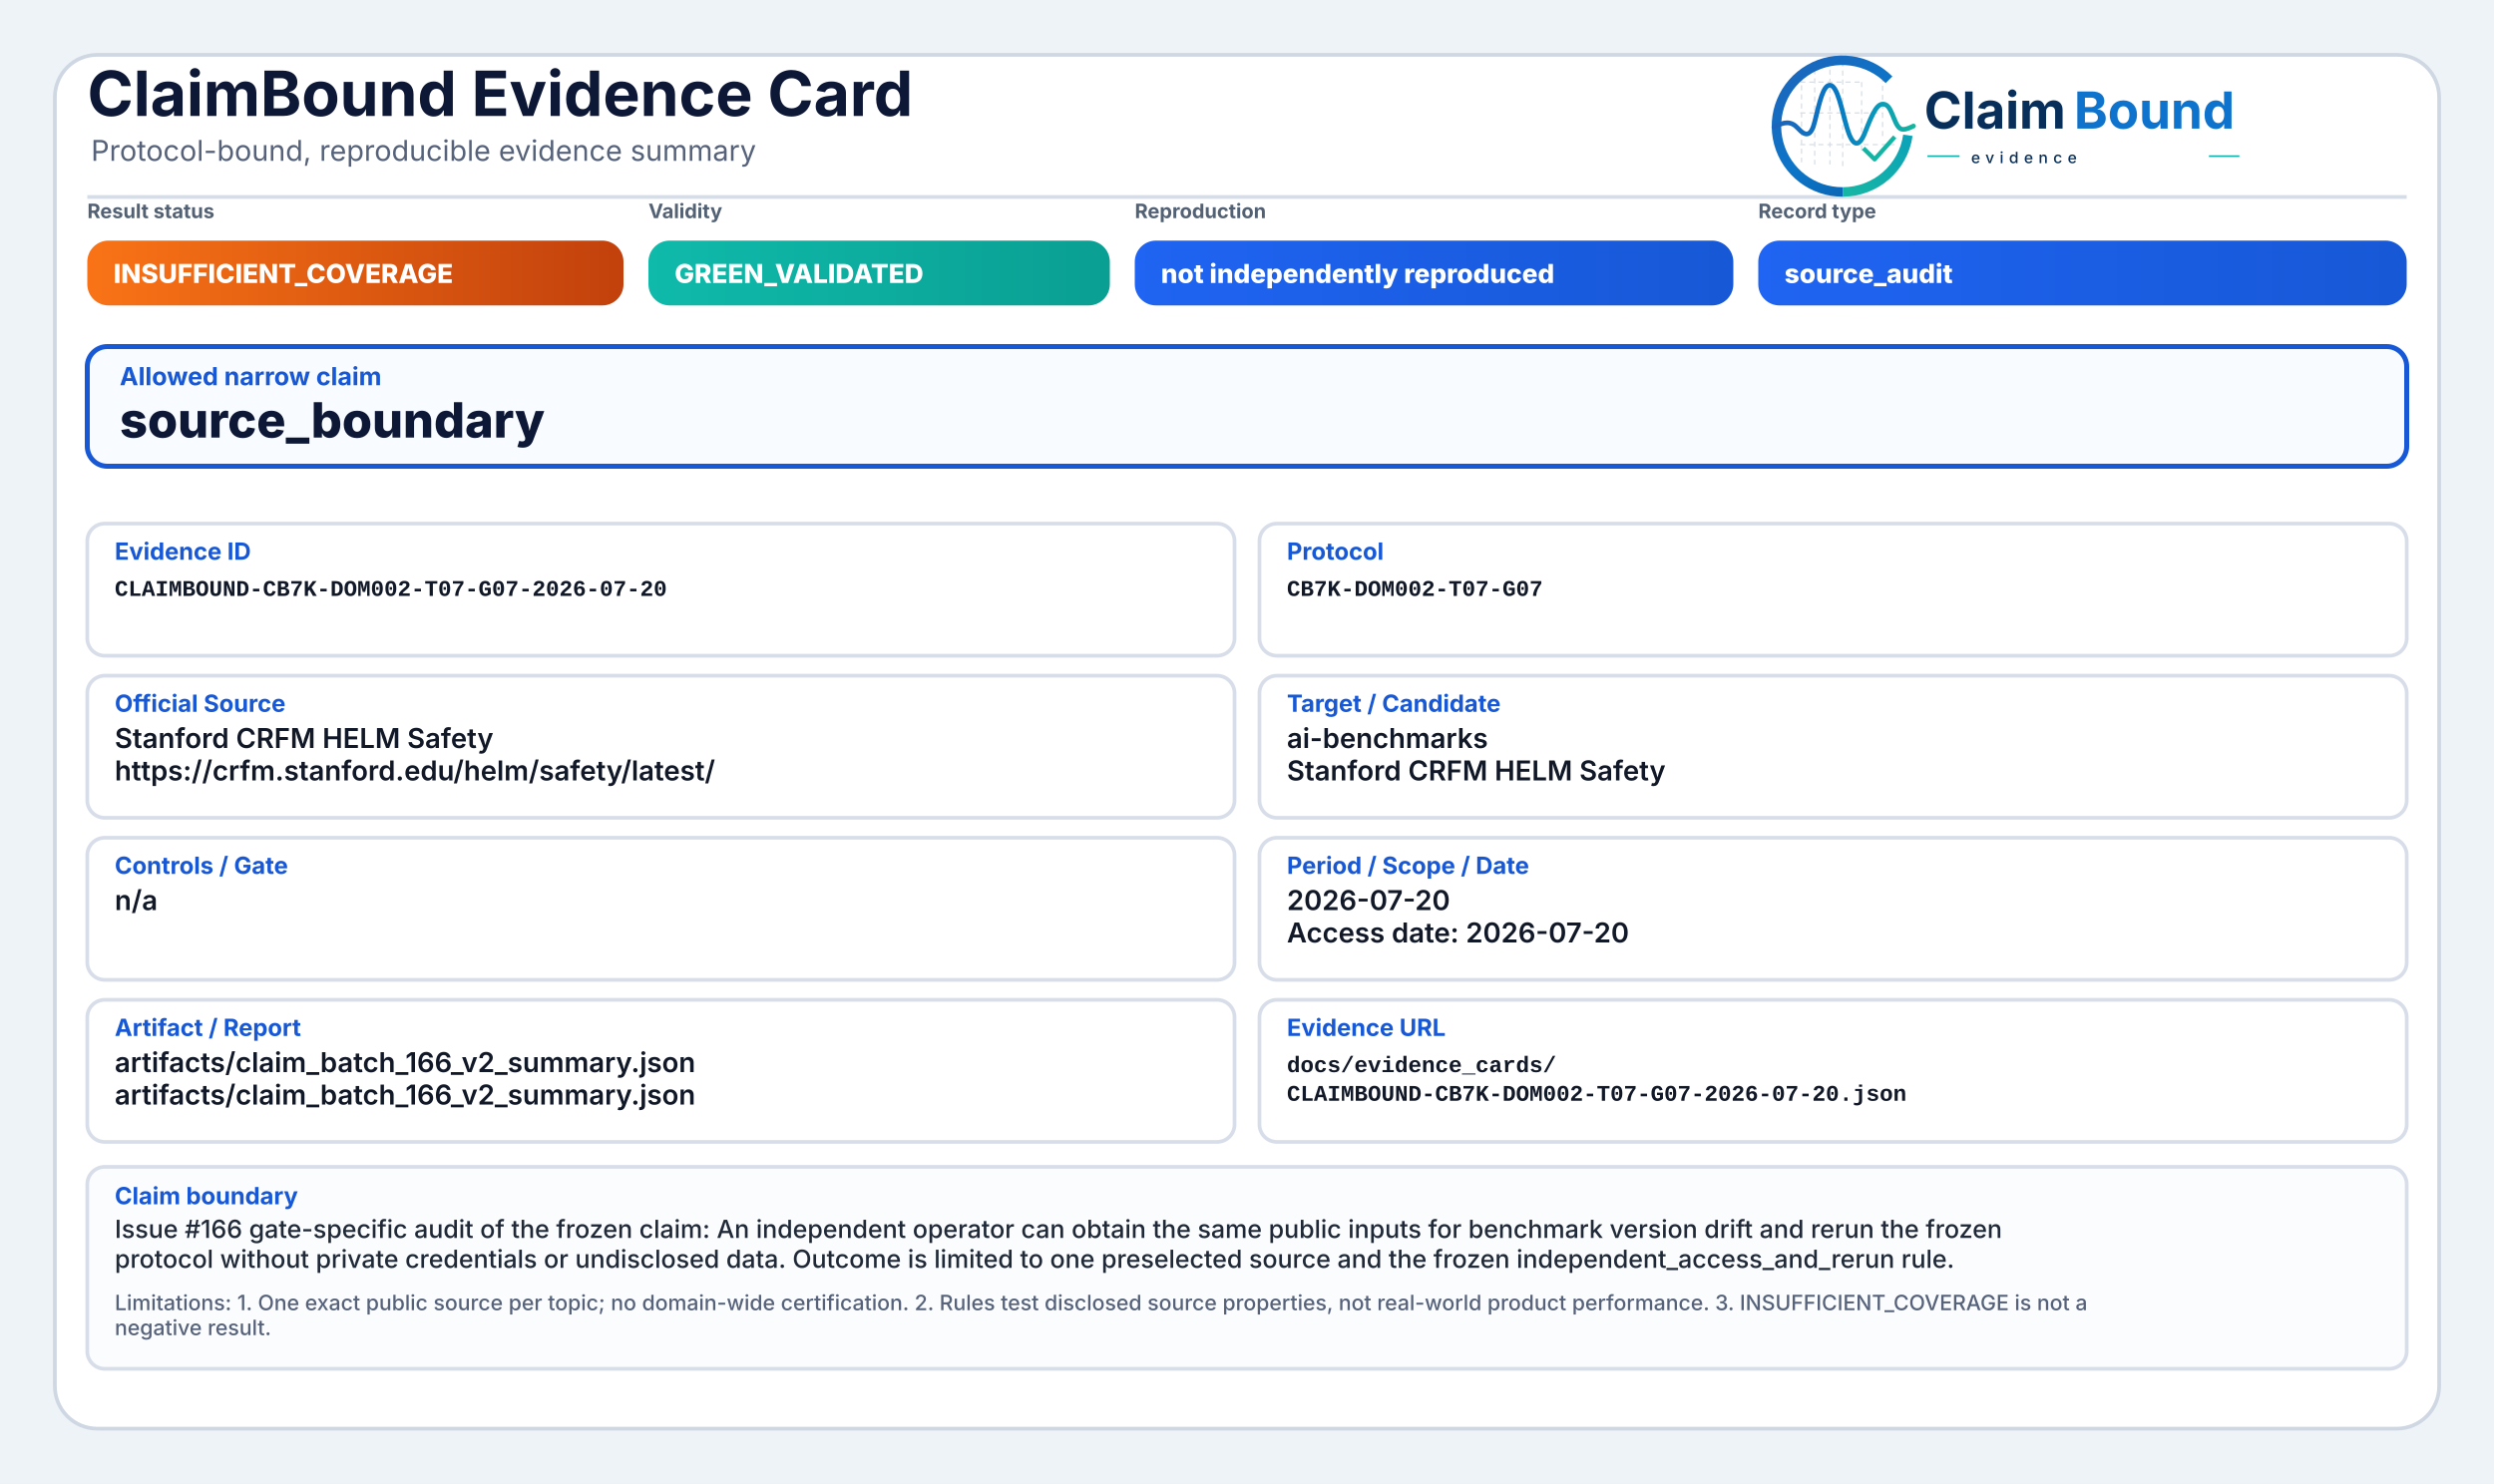
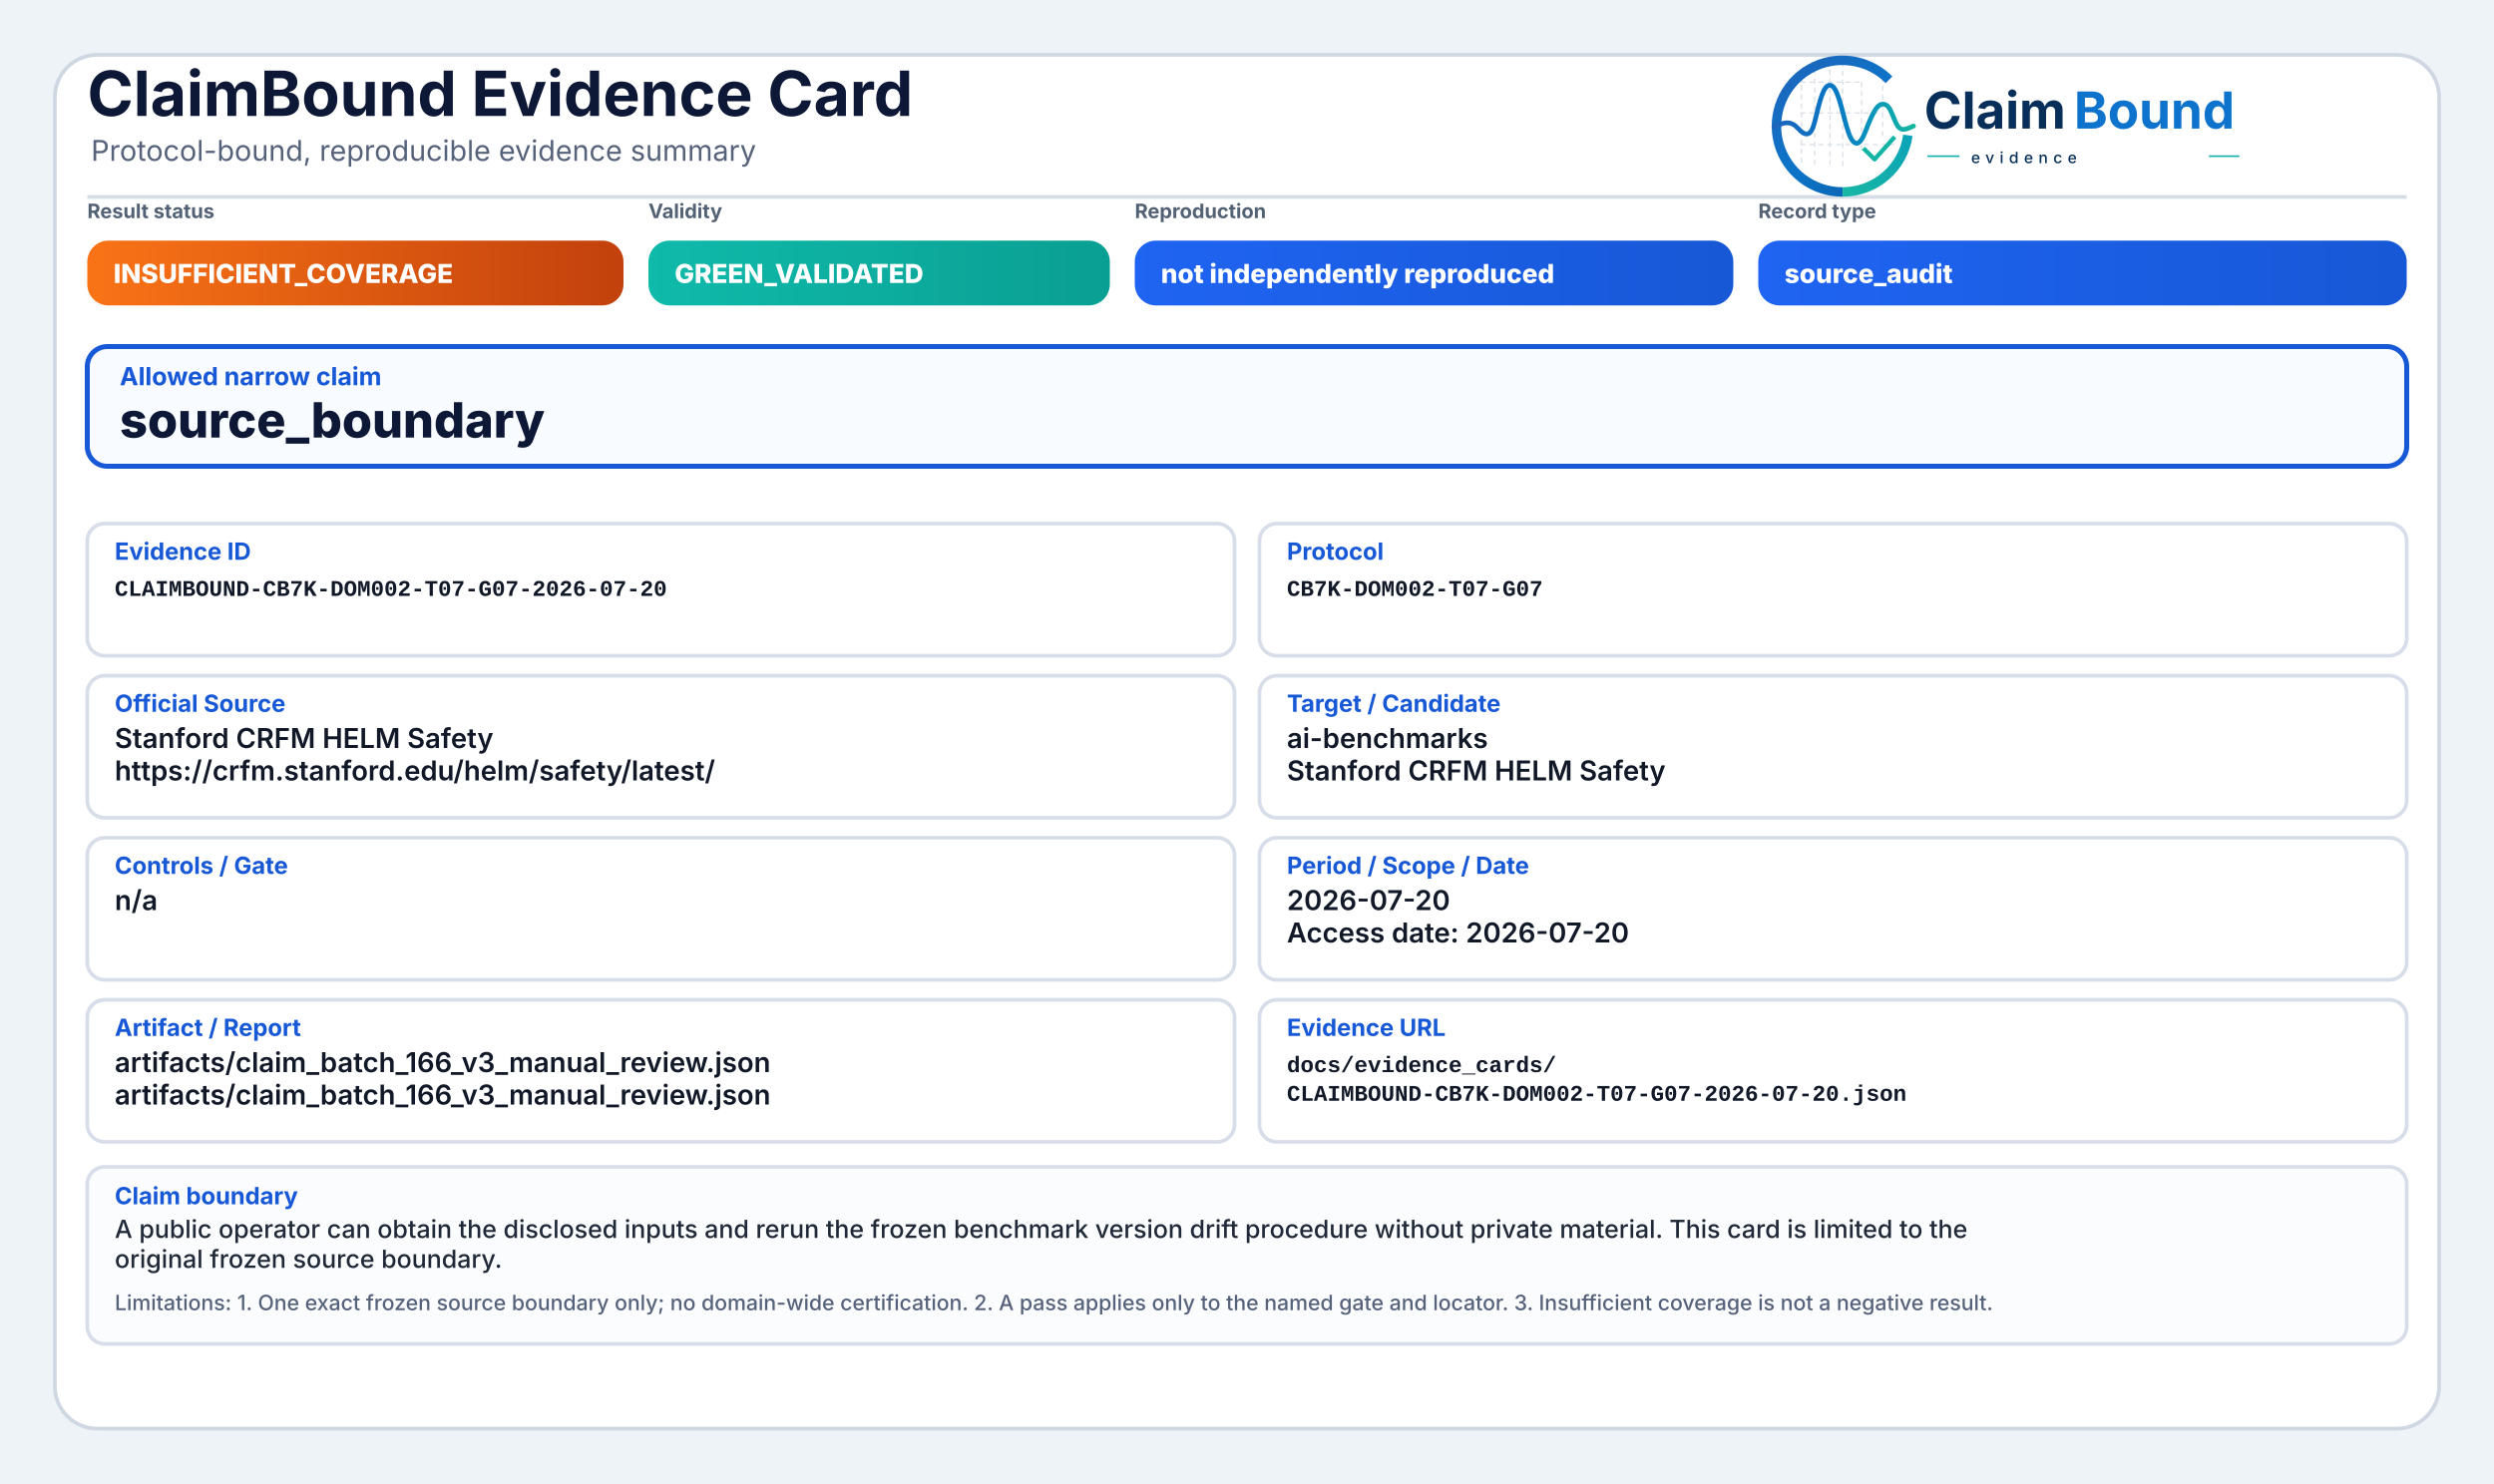
<svg xmlns="http://www.w3.org/2000/svg" width="2000" height="1190" viewBox="0 0 2000 1190" role="img" aria-label="ClaimBound Evidence Card">
  <defs>
    <linearGradient id="greenGrad" x1="0" y1="0" x2="1" y2="0">
      <stop offset="0%" stop-color="#0fbaaa" />
      <stop offset="100%" stop-color="#0a9f93" />
    </linearGradient>
    <linearGradient id="yellowGrad" x1="0" y1="0" x2="1" y2="0">
      <stop offset="0%" stop-color="#fbbf24" />
      <stop offset="100%" stop-color="#d97706" />
    </linearGradient>
    <linearGradient id="amberGrad" x1="0" y1="0" x2="1" y2="0">
      <stop offset="0%" stop-color="#f97316" />
      <stop offset="100%" stop-color="#c2410c" />
    </linearGradient>
    <linearGradient id="redGrad" x1="0" y1="0" x2="1" y2="0">
      <stop offset="0%" stop-color="#ef4444" />
      <stop offset="100%" stop-color="#b91c1c" />
    </linearGradient>
    <linearGradient id="grayGrad" x1="0" y1="0" x2="1" y2="0">
      <stop offset="0%" stop-color="#64748b" />
      <stop offset="100%" stop-color="#475569" />
    </linearGradient>
    <linearGradient id="blueGrad" x1="0" y1="0" x2="1" y2="0">
      <stop offset="0%" stop-color="#1f64f2" />
      <stop offset="100%" stop-color="#1758d6" />
    </linearGradient>
    <linearGradient id="logoRingBlue" x1="73" y1="453" x2="348" y2="793" gradientUnits="userSpaceOnUse">
      <stop offset="0" stop-color="#1E64BA" />
      <stop offset="0.55" stop-color="#0C75C8" />
      <stop offset="1" stop-color="#0A5FAB" />
    </linearGradient>
    <linearGradient id="logoRingTeal" x1="221" y1="792" x2="403" y2="594" gradientUnits="userSpaceOnUse">
      <stop offset="0" stop-color="#18B7A3" />
      <stop offset="1" stop-color="#089EBC" />
    </linearGradient>
    <linearGradient id="logoSignalGradient" x1="61" y1="628" x2="404" y2="628" gradientUnits="userSpaceOnUse">
      <stop offset="0" stop-color="#1E64BA" />
      <stop offset="0.43" stop-color="#0877C4" />
      <stop offset="0.72" stop-color="#0A97BB" />
      <stop offset="1" stop-color="#14B69E" />
    </linearGradient>
  </defs>
  <rect x="0" y="0" width="2000" height="1190" fill="#eef3f8" />
  <rect x="44" y="44" width="1912" height="1102" rx="34" fill="#ffffff" stroke="#cfd7e3" stroke-width="3" />
  <path d="M70 158 H1930" stroke="#d7dde7" stroke-width="3" />
  <text x="70" y="93" font-family="Inter, Segoe UI, Arial, sans-serif" font-size="50" font-weight="750" fill="#0d1736">ClaimBound Evidence Card</text>
  <text x="73" y="129" font-family="Inter, Segoe UI, Arial, sans-serif" font-size="23" font-weight="400" fill="#55627a">Protocol-bound, reproducible evidence summary</text>
  <g aria-label="ClaimBound evidence logo" transform="translate(1415,52) scale(0.33) translate(-40,-478)">
    <g stroke-linecap="butt" stroke-linejoin="round">
      <g stroke="#CBD3DC" stroke-width="3.2" stroke-linecap="round" stroke-dasharray="10 12" opacity="0.72">
        <path d="M130 507V714" />
        <path d="M162 490V719" />
        <path d="M199 491V719" />
        <path d="M230 471V726" />
        <path d="M276 521V690" />
        <path d="M327 508V650" />
        <path d="M128 520H277" />
        <path d="M128 595H327" />
        <path d="M128 672H355" />
      </g>
      <path d="M342.6 514.3A160 160 0 1 0 230 787" fill="none" stroke="url(#logoRingBlue)" stroke-width="23" />
      <path d="M230 787A160 160 0 0 0 388.4 649.3" fill="none" stroke="url(#logoRingTeal)" stroke-width="23" />
      <path d="M63 629.5C87 616.4 104.3 613.6 121.2 632.2C140.7 653.8 153.4 651.6 162.1 616.2C173.8 568.5 182.5 527.5 198.9 527.5C217.5 527.5 228.4 590.6 240.3 630.8C253.4 675.4 268.6 682.8 284.6 641.5C303.5 592.9 315.2 567.6 333.7 574.7C352.6 582 355.7 635.1 376.6 634.9C386.2 634.8 394 630.4 402 626.8" fill="none" stroke="url(#logoSignalGradient)" stroke-width="11.5" stroke-linecap="round" />
      <path d="M284 684.5L307.5 707.7L353 657" fill="none" stroke="#12B4A4" stroke-width="10.5" stroke-linecap="square" />
    </g>
    <text x="428" y="633" font-family="Inter, Segoe UI, Arial, sans-serif" font-size="124" font-weight="750" fill="#082F59" text-rendering="geometricPrecision">Claim</text>
    <text x="792" y="633" font-family="Inter, Segoe UI, Arial, sans-serif" font-size="124" font-weight="750" fill="#0E73CC" text-rendering="geometricPrecision">Bound</text>
    <line x1="436" y1="700" x2="514" y2="700" stroke="#11AFA9" stroke-width="4" />
    <text x="542" y="717" font-family="Inter, Segoe UI, Arial, sans-serif" font-size="38" font-weight="500" letter-spacing="13" fill="#082F59">evidence</text>
    <line x1="1120" y1="700" x2="1194" y2="700" stroke="#11AFA9" stroke-width="4" />
  </g>
  <text x="70" y="175" font-family="Inter, Segoe UI, Arial, sans-serif" font-size="16" font-weight="650" fill="#536174">Result status</text>
  <rect x="70" y="193" width="430" height="52" rx="17" fill="url(#amberGrad)" />
  <text x="91" y="227" font-family="Inter, Segoe UI, Arial, sans-serif" font-size="21" font-weight="800" fill="#ffffff">INSUFFICIENT_COVERAGE</text>
  <text x="520" y="175" font-family="Inter, Segoe UI, Arial, sans-serif" font-size="16" font-weight="650" fill="#536174">Validity</text>
  <rect x="520" y="193" width="370" height="52" rx="17" fill="url(#greenGrad)" />
  <text x="541" y="227" font-family="Inter, Segoe UI, Arial, sans-serif" font-size="21" font-weight="800" fill="#ffffff">GREEN_VALIDATED</text>
  <text x="910" y="175" font-family="Inter, Segoe UI, Arial, sans-serif" font-size="16" font-weight="650" fill="#536174">Reproduction</text>
  <rect x="910" y="193" width="480" height="52" rx="17" fill="url(#blueGrad)" />
  <text x="931" y="227" font-family="Inter, Segoe UI, Arial, sans-serif" font-size="21" font-weight="800" fill="#ffffff">not independently reproduced</text>
  <text x="1410" y="175" font-family="Inter, Segoe UI, Arial, sans-serif" font-size="16" font-weight="650" fill="#536174">Record type</text>
  <rect x="1410" y="193" width="520" height="52" rx="17" fill="url(#blueGrad)" />
  <text x="1431" y="227" font-family="Inter, Segoe UI, Arial, sans-serif" font-size="21" font-weight="800" fill="#ffffff">source_audit</text>
  <rect x="70" y="278" width="1860" height="96" rx="16" fill="#f8fbff" stroke="#1758d6" stroke-width="4" />
  <text x="96" y="309" font-family="Inter, Segoe UI, Arial, sans-serif" font-size="20" font-weight="750" fill="#1758d6">Allowed narrow claim</text>
  <text x="96" y="351" font-family="Inter, Segoe UI, Arial, sans-serif" font-size="39" font-weight="800" fill="#0d1736">source_boundary</text>
  <rect x="70" y="420" width="920" height="106" rx="14" fill="#ffffff" stroke="#d8dee9" stroke-width="3" />
  <text x="92" y="449" font-family="Inter, Segoe UI, Arial, sans-serif" font-size="19" font-weight="750" fill="#1758d6">Evidence ID</text>
  <text x="92" y="478" font-family="SFMono-Regular, Consolas, Liberation Mono, monospace" font-size="18" font-weight="600" fill="#111827">CLAIMBOUND-CB7K-DOM002-T07-G07-2026-07-20</text>
  <rect x="1010" y="420" width="920" height="106" rx="14" fill="#ffffff" stroke="#d8dee9" stroke-width="3" />
  <text x="1032" y="449" font-family="Inter, Segoe UI, Arial, sans-serif" font-size="19" font-weight="750" fill="#1758d6">Protocol</text>
  <text x="1032" y="478" font-family="SFMono-Regular, Consolas, Liberation Mono, monospace" font-size="18" font-weight="600" fill="#111827">CB7K-DOM002-T07-G07</text>
  <rect x="70" y="542" width="920" height="114" rx="14" fill="#ffffff" stroke="#d8dee9" stroke-width="3" />
  <text x="92" y="571" font-family="Inter, Segoe UI, Arial, sans-serif" font-size="19" font-weight="750" fill="#1758d6">Official Source</text>
  <text x="92" y="600" font-family="Inter, Segoe UI, Arial, sans-serif" font-size="22" font-weight="600" fill="#111827">Stanford CRFM HELM Safety</text>
  <text x="92" y="626" font-family="Inter, Segoe UI, Arial, sans-serif" font-size="22" font-weight="600" fill="#111827">https://crfm.stanford.edu/helm/safety/latest/</text>
  <rect x="1010" y="542" width="920" height="114" rx="14" fill="#ffffff" stroke="#d8dee9" stroke-width="3" />
  <text x="1032" y="571" font-family="Inter, Segoe UI, Arial, sans-serif" font-size="19" font-weight="750" fill="#1758d6">Target / Candidate</text>
  <text x="1032" y="600" font-family="Inter, Segoe UI, Arial, sans-serif" font-size="22" font-weight="600" fill="#111827">ai-benchmarks</text>
  <text x="1032" y="626" font-family="Inter, Segoe UI, Arial, sans-serif" font-size="22" font-weight="600" fill="#111827">Stanford CRFM HELM Safety</text>
  <rect x="70" y="672" width="920" height="114" rx="14" fill="#ffffff" stroke="#d8dee9" stroke-width="3" />
  <text x="92" y="701" font-family="Inter, Segoe UI, Arial, sans-serif" font-size="19" font-weight="750" fill="#1758d6">Controls / Gate</text>
  <text x="92" y="730" font-family="Inter, Segoe UI, Arial, sans-serif" font-size="22" font-weight="600" fill="#111827">n/a</text>
  <rect x="1010" y="672" width="920" height="114" rx="14" fill="#ffffff" stroke="#d8dee9" stroke-width="3" />
  <text x="1032" y="701" font-family="Inter, Segoe UI, Arial, sans-serif" font-size="19" font-weight="750" fill="#1758d6">Period / Scope / Date</text>
  <text x="1032" y="730" font-family="Inter, Segoe UI, Arial, sans-serif" font-size="22" font-weight="600" fill="#111827">2026-07-20</text>
  <text x="1032" y="756" font-family="Inter, Segoe UI, Arial, sans-serif" font-size="22" font-weight="600" fill="#111827">Access date: 2026-07-20</text>
  <rect x="70" y="802" width="920" height="114" rx="14" fill="#ffffff" stroke="#d8dee9" stroke-width="3" />
  <text x="92" y="831" font-family="Inter, Segoe UI, Arial, sans-serif" font-size="19" font-weight="750" fill="#1758d6">Artifact / Report</text>
-   <text x="92" y="860" font-family="Inter, Segoe UI, Arial, sans-serif" font-size="22" font-weight="600" fill="#111827">artifacts/claim_batch_166_v2_summary.json</text>
-   <text x="92" y="886" font-family="Inter, Segoe UI, Arial, sans-serif" font-size="22" font-weight="600" fill="#111827">artifacts/claim_batch_166_v2_summary.json</text>
+   <text x="92" y="860" font-family="Inter, Segoe UI, Arial, sans-serif" font-size="22" font-weight="600" fill="#111827">artifacts/claim_batch_166_v3_manual_review.json</text>
+   <text x="92" y="886" font-family="Inter, Segoe UI, Arial, sans-serif" font-size="22" font-weight="600" fill="#111827">artifacts/claim_batch_166_v3_manual_review.json</text>
  <rect x="1010" y="802" width="920" height="114" rx="14" fill="#ffffff" stroke="#d8dee9" stroke-width="3" />
  <text x="1032" y="831" font-family="Inter, Segoe UI, Arial, sans-serif" font-size="19" font-weight="750" fill="#1758d6">Evidence URL</text>
  <text x="1032" y="860" font-family="SFMono-Regular, Consolas, Liberation Mono, monospace" font-size="18" font-weight="600" fill="#111827">docs/evidence_cards/</text>
  <text x="1032" y="883" font-family="SFMono-Regular, Consolas, Liberation Mono, monospace" font-size="18" font-weight="600" fill="#111827">CLAIMBOUND-CB7K-DOM002-T07-G07-2026-07-20.json</text>
-   <rect x="70" y="936" width="1860" height="162" rx="14" fill="#fbfcfe" stroke="#d8dee9" stroke-width="3" />
+   <rect x="70" y="936" width="1860" height="142" rx="14" fill="#fbfcfe" stroke="#d8dee9" stroke-width="3" />
  <text x="92" y="966" font-family="Inter, Segoe UI, Arial, sans-serif" font-size="19" font-weight="750" fill="#1758d6">Claim boundary</text>
-   <text x="92" y="993" font-family="Inter, Segoe UI, Arial, sans-serif" font-size="20" font-weight="500" fill="#1f2937">Issue #166 gate-specific audit of the frozen claim: An independent operator can obtain the same public inputs for benchmark version drift and rerun the frozen</text>
-   <text x="92" y="1017" font-family="Inter, Segoe UI, Arial, sans-serif" font-size="20" font-weight="500" fill="#1f2937">protocol without private credentials or undisclosed data. Outcome is limited to one preselected source and the frozen independent_access_and_rerun rule.</text>
-   <text x="92" y="1051" font-family="Inter, Segoe UI, Arial, sans-serif" font-size="17" font-weight="500" fill="#55627a">Limitations: 1. One exact public source per topic; no domain-wide certification. 2. Rules test disclosed source properties, not real-world product performance. 3. INSUFFICIENT_COVERAGE is not a</text>
-   <text x="92" y="1071" font-family="Inter, Segoe UI, Arial, sans-serif" font-size="17" font-weight="500" fill="#55627a">negative result.</text>
+   <text x="92" y="993" font-family="Inter, Segoe UI, Arial, sans-serif" font-size="20" font-weight="500" fill="#1f2937">A public operator can obtain the disclosed inputs and rerun the frozen benchmark version drift procedure without private material. This card is limited to the</text>
+   <text x="92" y="1017" font-family="Inter, Segoe UI, Arial, sans-serif" font-size="20" font-weight="500" fill="#1f2937">original frozen source boundary.</text>
+   <text x="92" y="1051" font-family="Inter, Segoe UI, Arial, sans-serif" font-size="17" font-weight="500" fill="#55627a">Limitations: 1. One exact frozen source boundary only; no domain-wide certification. 2. A pass applies only to the named gate and locator. 3. Insufficient coverage is not a negative result.</text>
</svg>
